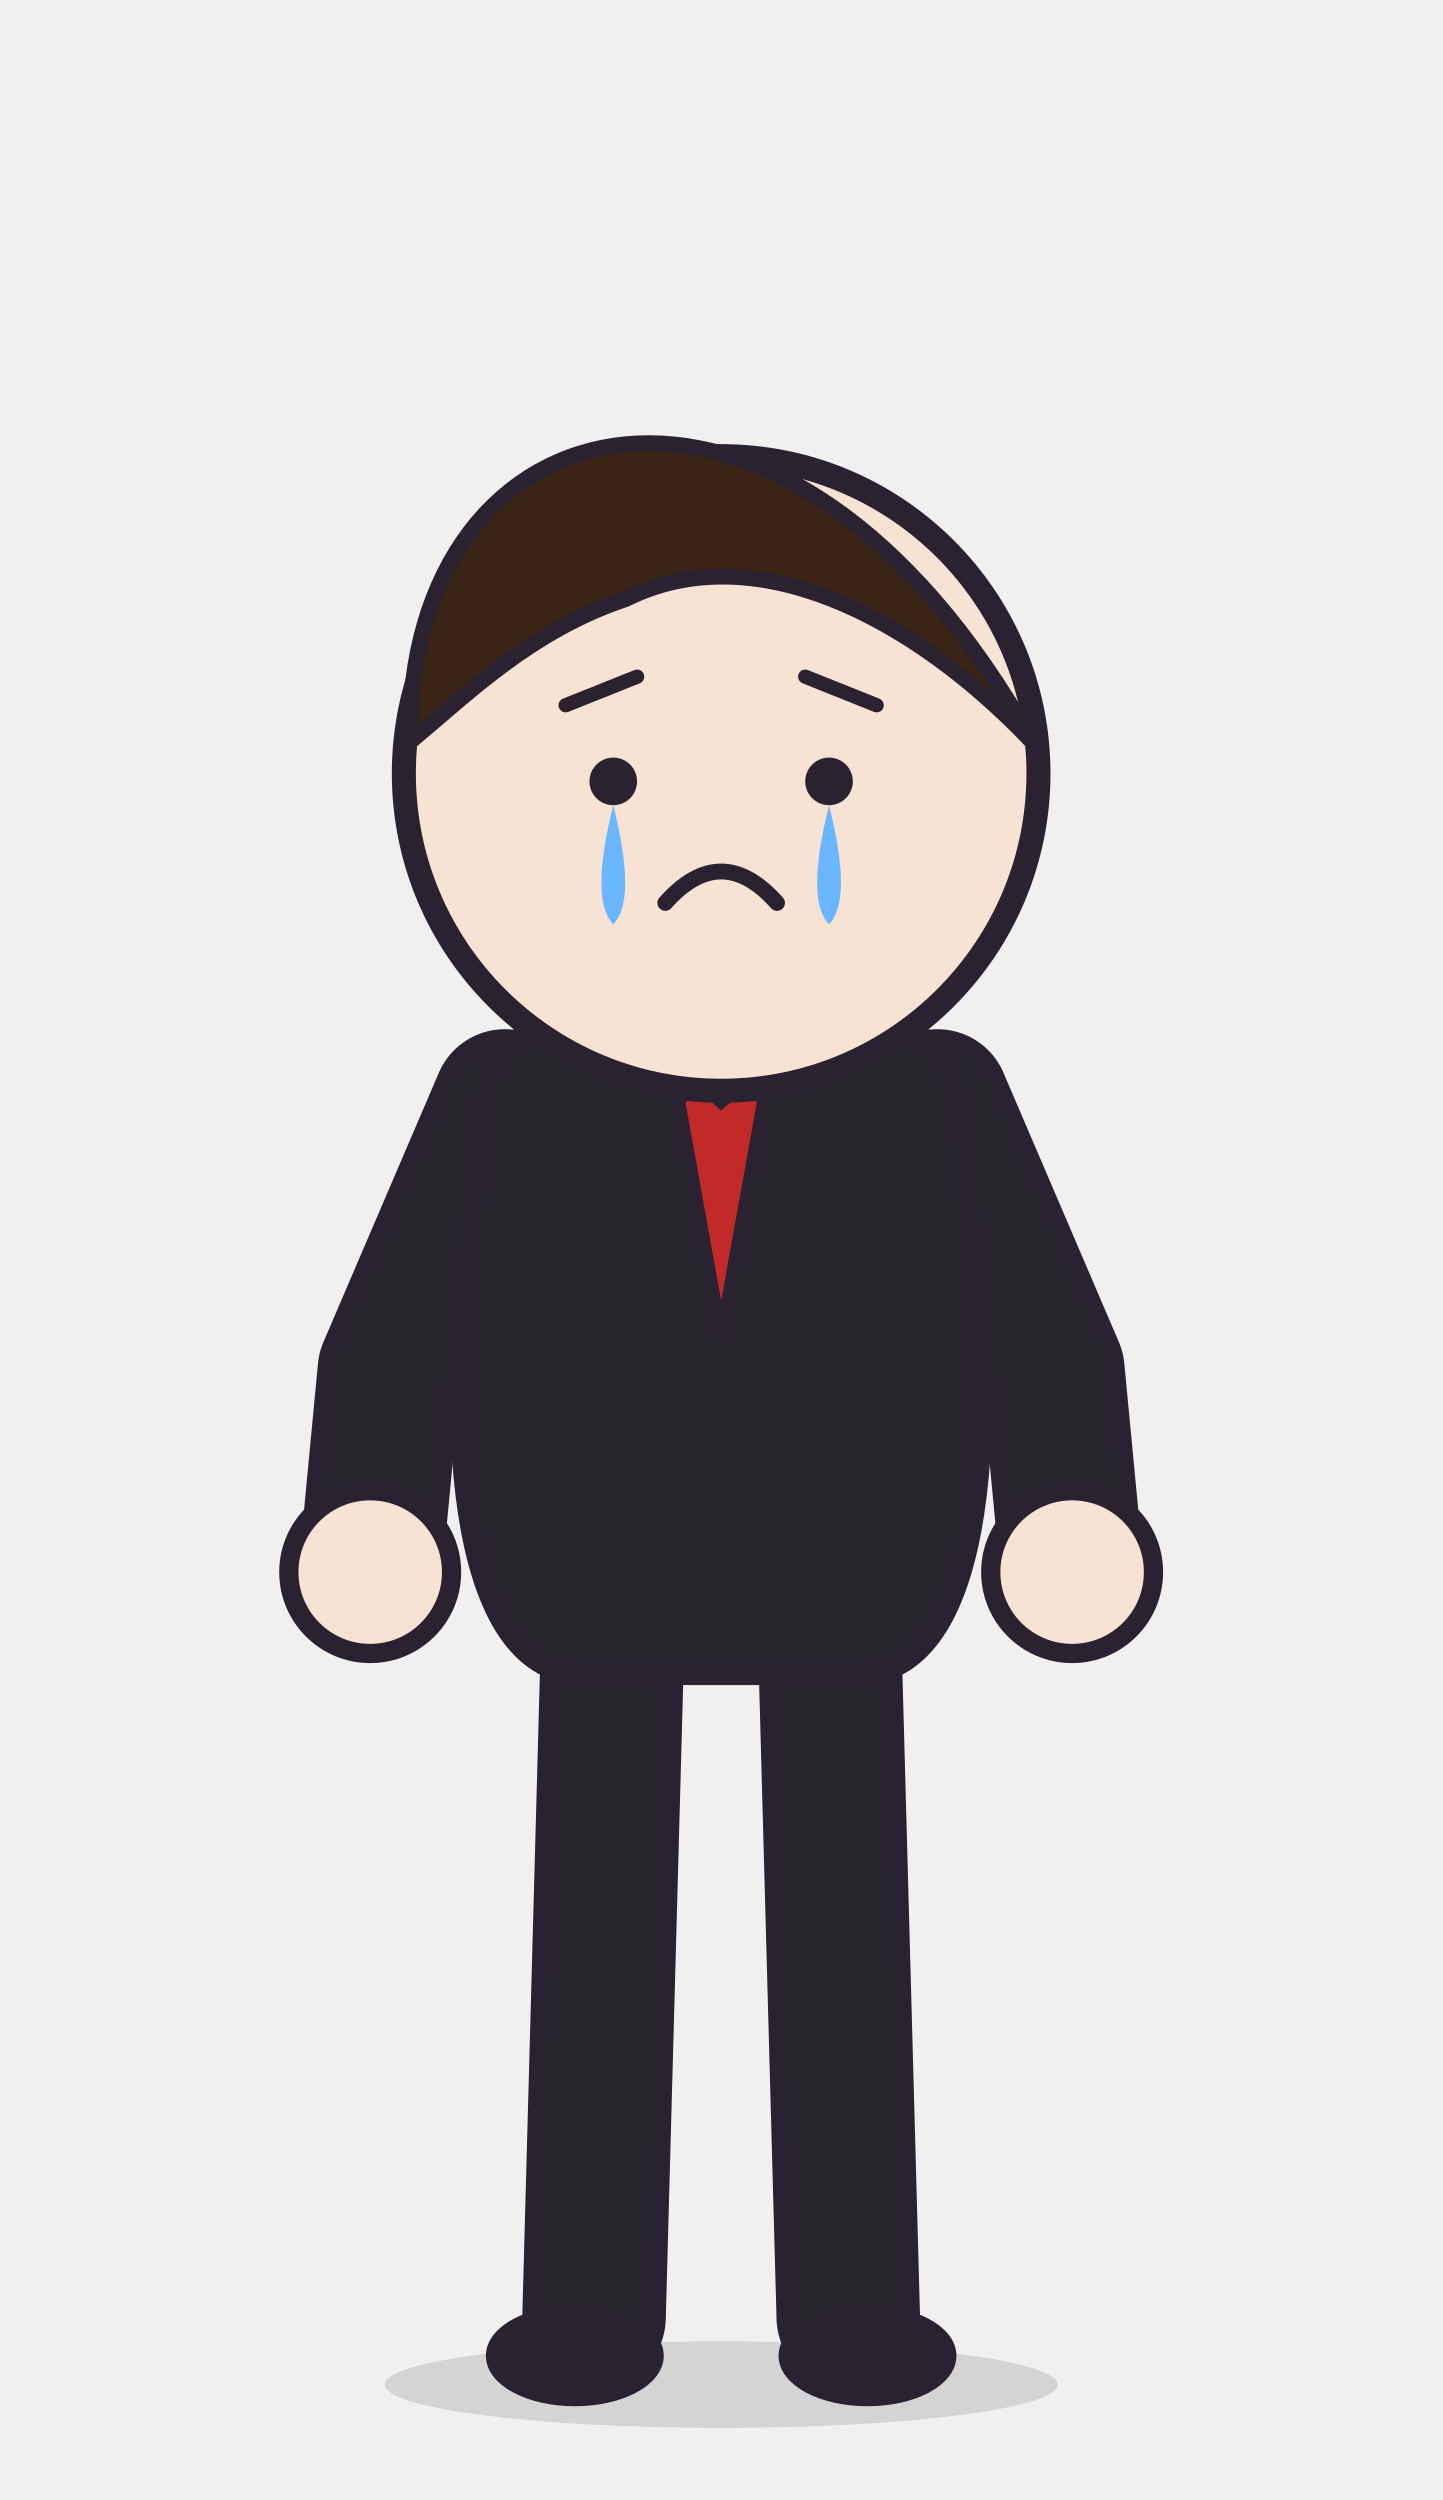
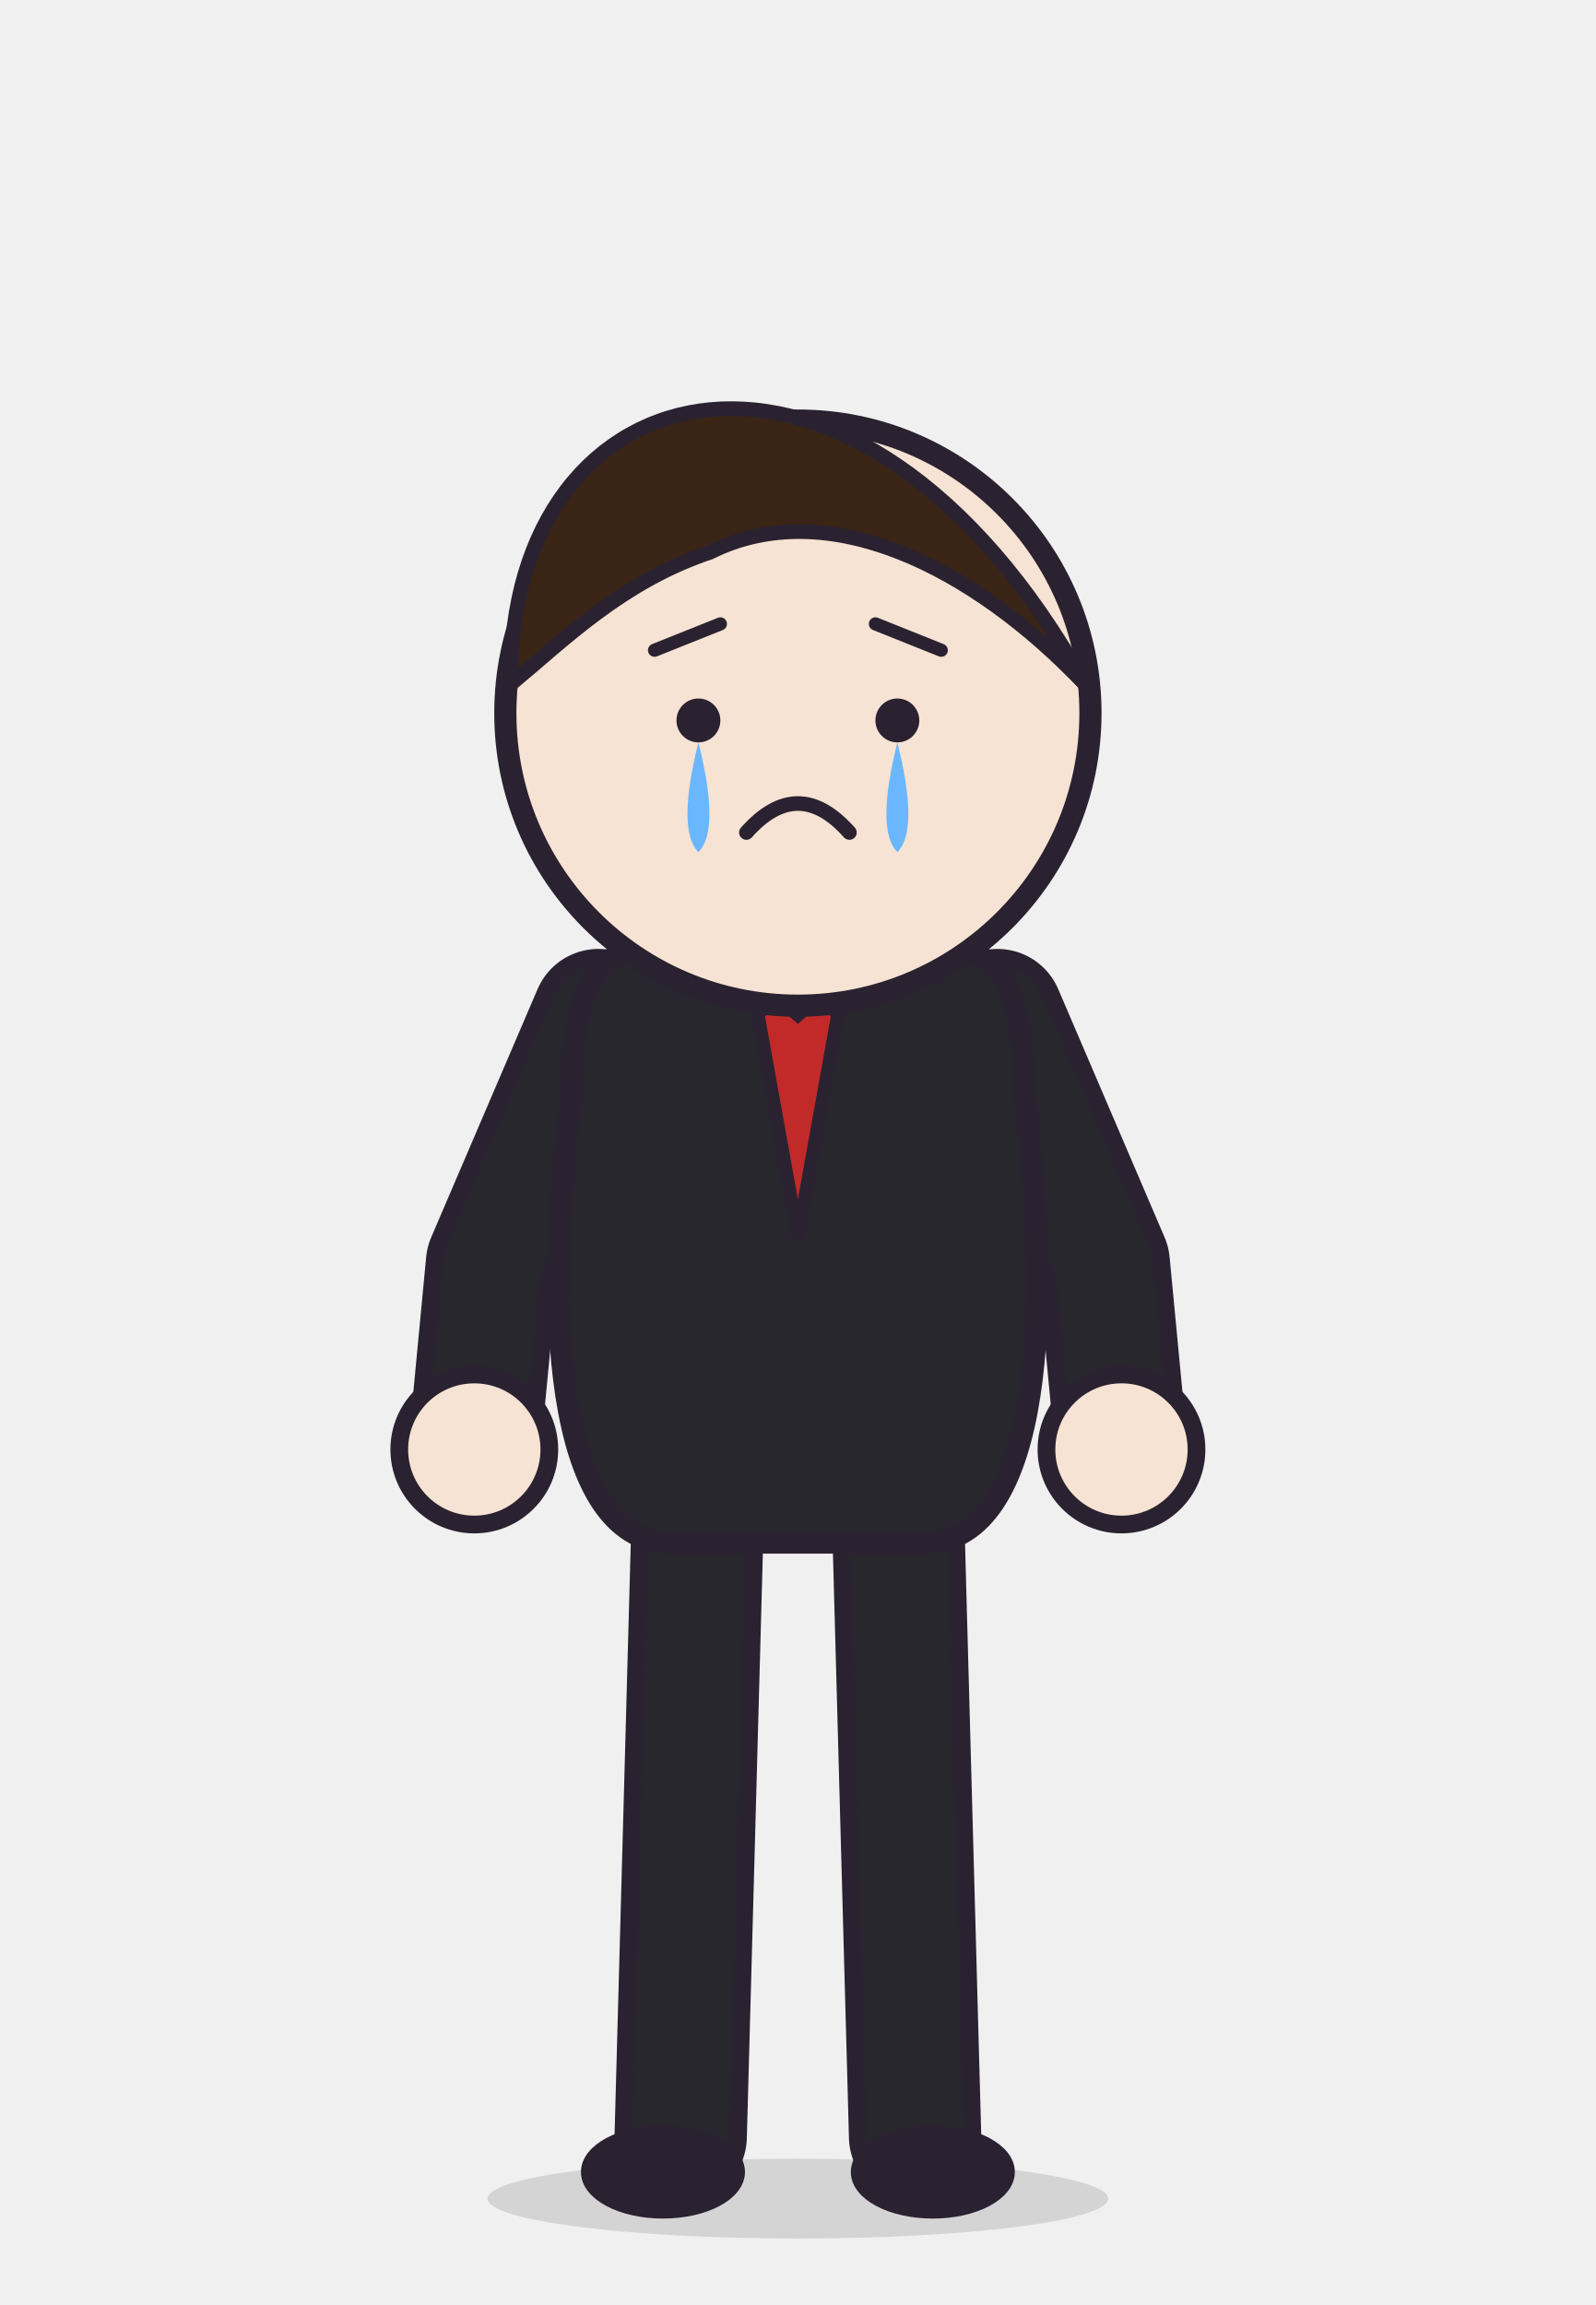
- <svg xmlns="http://www.w3.org/2000/svg" viewBox="0 0 300 520" width="300" height="520">
-   <ellipse cx="150" cy="496" rx="70" ry="9" fill="#000" opacity="0.12" />
-   <path d="M127.56 336 L123.56 482 M172.44 336 L176.44 482" stroke="#2a2230" stroke-width="29.85" stroke-linecap="round" stroke-linejoin="round" fill="none" />
-   <path d="M127.56 336 L123.56 482 M172.44 336 L176.44 482" stroke="#26262c" stroke-width="21.85" stroke-linecap="round" stroke-linejoin="round" fill="none" />
-   <ellipse cx="119.56" cy="490" rx="17" ry="9" fill="#2a2230" stroke="#2a2230" stroke-width="3" />
-   <ellipse cx="180.44" cy="490" rx="17" ry="9" fill="#2a2230" stroke="#2a2230" stroke-width="3" />
-   <path d="M105 229 L81 285 L77 327" stroke="#2a2230" stroke-width="29.85" stroke-linecap="round" stroke-linejoin="round" fill="none" />
-   <path d="M105 229 L81 285 L77 327" stroke="#26262c" stroke-width="21.85" stroke-linecap="round" stroke-linejoin="round" fill="none" />
-   <path d="M195 229 L219 285 L223 327" stroke="#2a2230" stroke-width="29.85" stroke-linecap="round" stroke-linejoin="round" fill="none" />
-   <path d="M195 229 L219 285 L223 327" stroke="#26262c" stroke-width="21.85" stroke-linecap="round" stroke-linejoin="round" fill="none" />
-   <circle cx="77" cy="327" r="16.925" fill="#f6e3d3" stroke="#2a2230" stroke-width="4" />
-   <circle cx="223" cy="327" r="16.925" fill="#f6e3d3" stroke="#2a2230" stroke-width="4" />
-   <path d="M113.28 215 Q99 215 99 246.25 C91.86 302.5 96.96 348 121.44 348 H178.56 C203.04 348 208.14 302.5 201 246.25 Q201 215 186.72 215 z" fill="#26262c" stroke="#2a2230" stroke-width="5" />
-   <path d="M150 217 l-9 12 l9 50 l9 -50 z" fill="#c22a2a" stroke="#2a2230" stroke-width="3" />
-   <path d="M134 215 l16 14 l16 -14" fill="#fff" stroke="#2a2230" stroke-width="3" />
-   <circle cx="150" cy="160.88" r="66" fill="#f6e3d3" stroke="#2a2230" stroke-width="5" />
-   <path d="M85.32 154.28 C84 81.68, 163.2 61.88, 214.68 154.28 C189.6 127.88, 156.6 111.38, 130.2 124.58 C110.4 131.18, 97.2 144.38, 85.32 154.28 z" fill="#3a2416" stroke="#2a2230" stroke-width="3.3" />
-   <circle cx="127.56" cy="162.53" r="4.95" fill="#2a2230" />
-   <circle cx="172.44" cy="162.53" r="4.95" fill="#2a2230" />
-   <path d="M117.66 146.69 l14.85 -5.94 M182.34 146.69 l-14.85 -5.94" stroke="#2a2230" stroke-width="2.97" stroke-linecap="round" />
-   <path d="M138.384 187.808 q11.616 -13.068 23.232 0" stroke="#2a2230" stroke-width="3.3" fill="none" stroke-linecap="round" />
-   <path d="M127.56 167.48 q-4.95 19.8 0 24.75 q4.95 -4.95 0 -24.75" fill="#6ab7ff" />
-   <path d="M172.44 167.48 q-4.95 19.8 0 24.75 q4.95 -4.95 0 -24.75" fill="#6ab7ff" />
+ <svg xmlns="http://www.w3.org/2000/svg" viewBox="0 0 360 520" width="360" height="520">
+   <ellipse cx="180" cy="496" rx="70" ry="9" fill="#000" opacity="0.12" />
+   <path d="M157.56 336 L153.56 482 M202.44 336 L206.44 482" stroke="#2a2230" stroke-width="29.85" stroke-linecap="round" stroke-linejoin="round" fill="none" />
+   <path d="M157.56 336 L153.56 482 M202.44 336 L206.44 482" stroke="#26262c" stroke-width="21.85" stroke-linecap="round" stroke-linejoin="round" fill="none" />
+   <ellipse cx="149.56" cy="490" rx="17" ry="9" fill="#2a2230" stroke="#2a2230" stroke-width="3" />
+   <ellipse cx="210.44" cy="490" rx="17" ry="9" fill="#2a2230" stroke="#2a2230" stroke-width="3" />
+   <path d="M135 229 L111 285 L107 327" stroke="#2a2230" stroke-width="29.85" stroke-linecap="round" stroke-linejoin="round" fill="none" />
+   <path d="M135 229 L111 285 L107 327" stroke="#26262c" stroke-width="21.85" stroke-linecap="round" stroke-linejoin="round" fill="none" />
+   <path d="M225 229 L249 285 L253 327" stroke="#2a2230" stroke-width="29.85" stroke-linecap="round" stroke-linejoin="round" fill="none" />
+   <path d="M225 229 L249 285 L253 327" stroke="#26262c" stroke-width="21.85" stroke-linecap="round" stroke-linejoin="round" fill="none" />
+   <circle cx="107" cy="327" r="16.925" fill="#f6e3d3" stroke="#2a2230" stroke-width="4" />
+   <circle cx="253" cy="327" r="16.925" fill="#f6e3d3" stroke="#2a2230" stroke-width="4" />
+   <clipPath id="t22">
+     <path d="M143.28 215 Q129 215 129 246.25 C121.86 302.5 126.96 348 151.44 348 H208.56 C233.04 348 238.14 302.5 231 246.25 Q231 215 216.72 215 z" />
+   </clipPath>
+   <path d="M143.28 215 Q129 215 129 246.25 C121.86 302.5 126.96 348 151.44 348 H208.56 C233.04 348 238.14 302.5 231 246.25 Q231 215 216.72 215 z" fill="#26262c" />
+   <g clip-path="url(#t22)" />
+   <path d="M143.28 215 Q129 215 129 246.25 C121.86 302.5 126.96 348 151.44 348 H208.56 C233.04 348 238.14 302.5 231 246.25 Q231 215 216.72 215 z" fill="none" stroke="#2a2230" stroke-width="5" />
+   <path d="M180 217 l-9 12 l9 50 l9 -50 z" fill="#c22a2a" stroke="#2a2230" stroke-width="3" />
+   <path d="M164 215 l16 14 l16 -14" fill="#fff" stroke="#2a2230" stroke-width="3" />
+   <circle cx="180" cy="160.88" r="66" fill="#f6e3d3" stroke="#2a2230" stroke-width="5" />
+   <path d="M115.32 154.28 C114 81.68, 193.2 61.88, 244.68 154.28 C219.6 127.88, 186.6 111.38, 160.2 124.58 C140.4 131.18, 127.2 144.38, 115.32 154.28 z" fill="#3a2416" stroke="#2a2230" stroke-width="3.3" />
+   <circle cx="157.56" cy="162.53" r="4.95" fill="#2a2230" />
+   <circle cx="202.44" cy="162.53" r="4.95" fill="#2a2230" />
+   <path d="M147.66 146.69 l14.85 -5.94 M212.34 146.69 l-14.85 -5.94" stroke="#2a2230" stroke-width="2.97" stroke-linecap="round" />
+   <path d="M168.384 187.808 q11.616 -13.068 23.232 0" stroke="#2a2230" stroke-width="3.3" fill="none" stroke-linecap="round" />
+   <path d="M157.56 167.48 q-4.95 19.8 0 24.75 q4.95 -4.95 0 -24.75" fill="#6ab7ff" />
+   <path d="M202.44 167.48 q-4.95 19.8 0 24.75 q4.95 -4.95 0 -24.75" fill="#6ab7ff" />
</svg>
